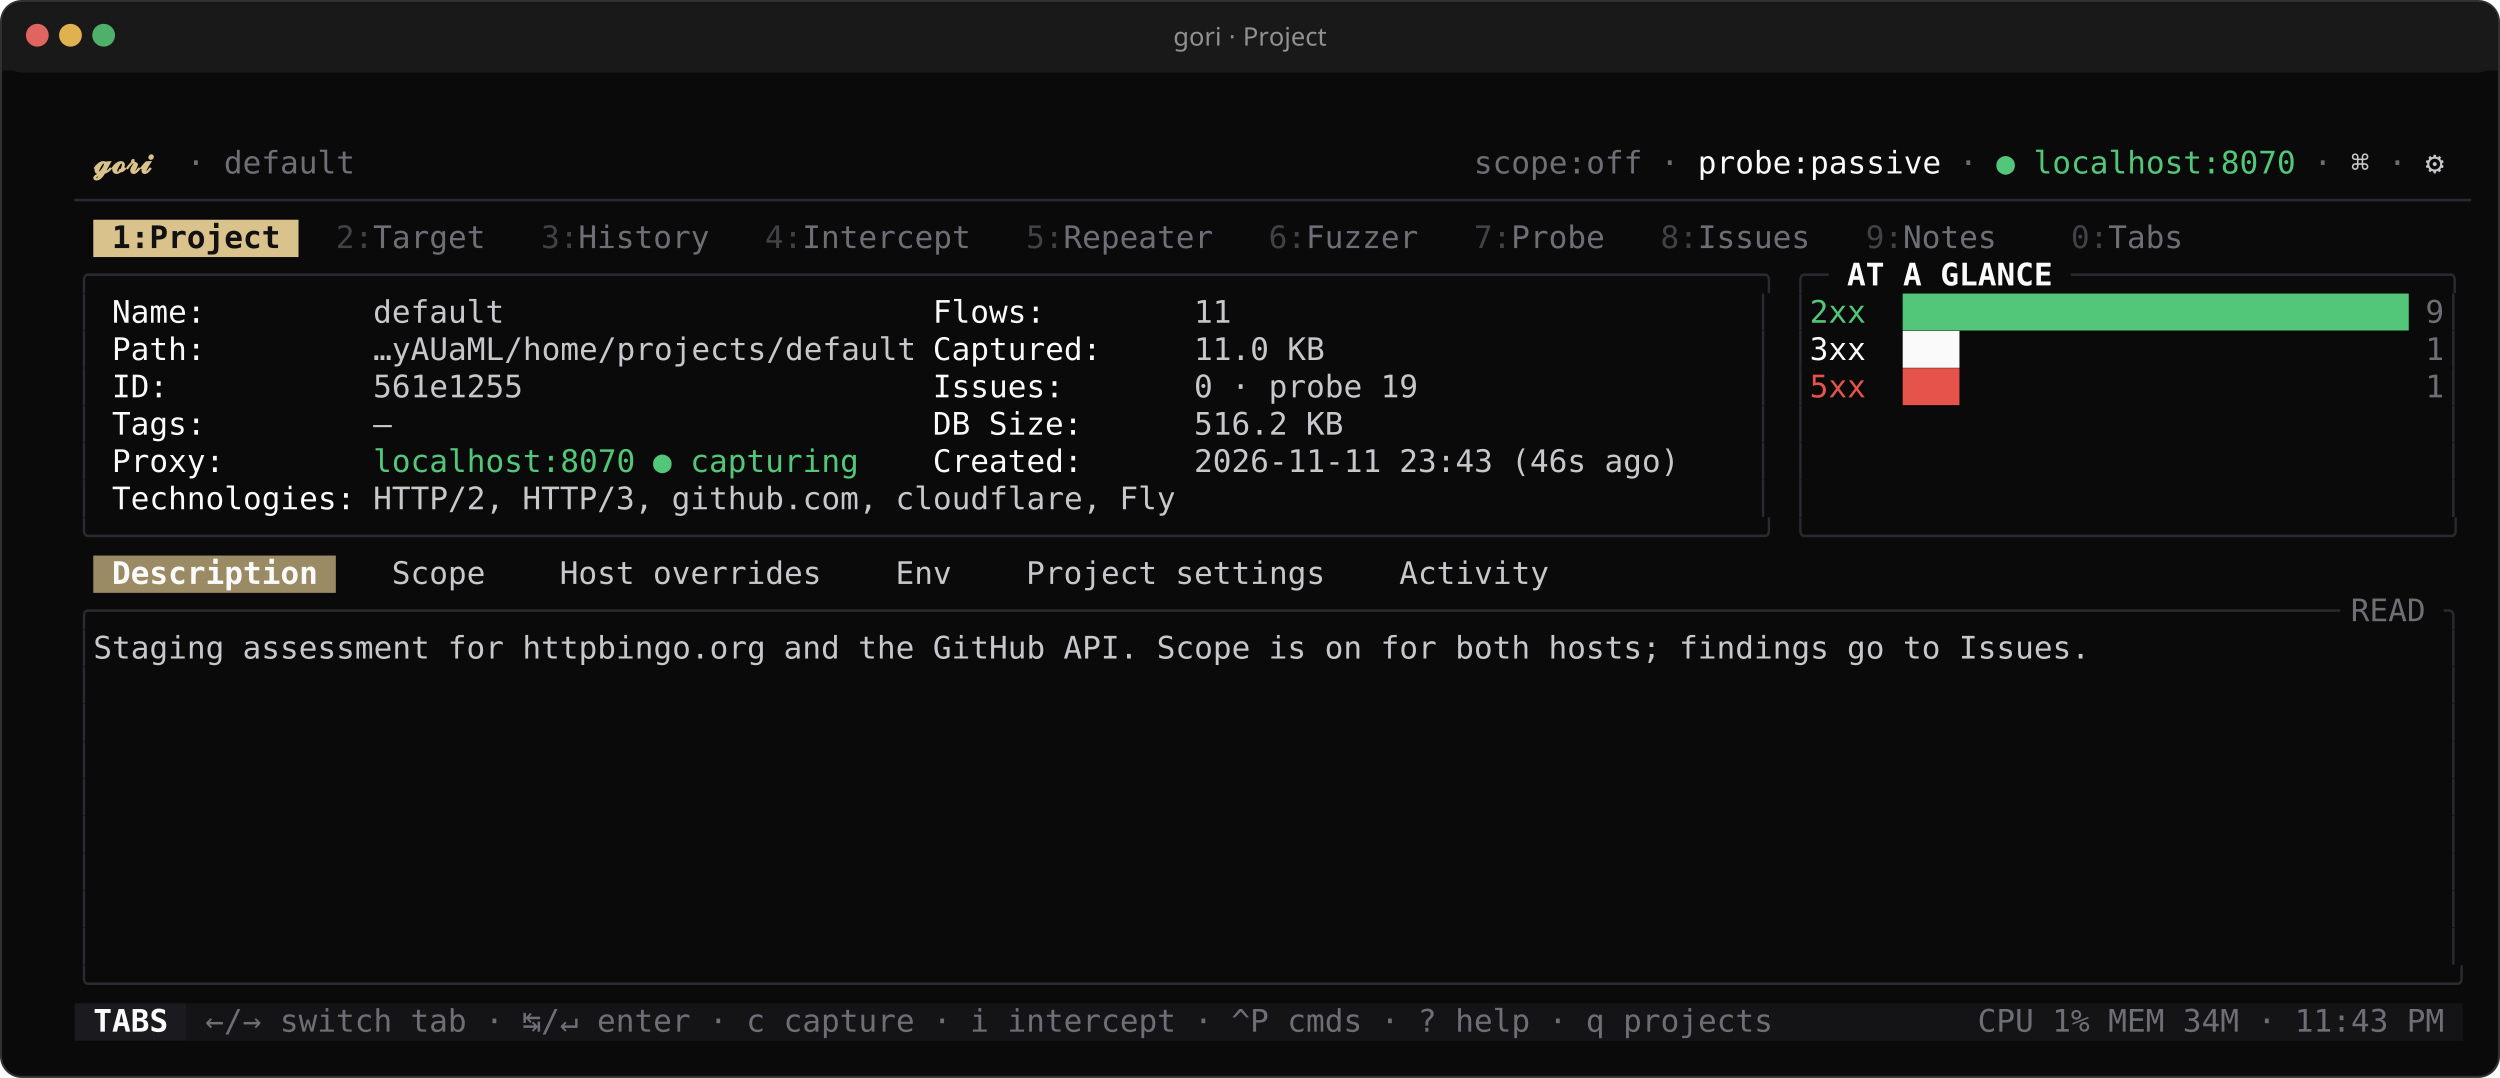
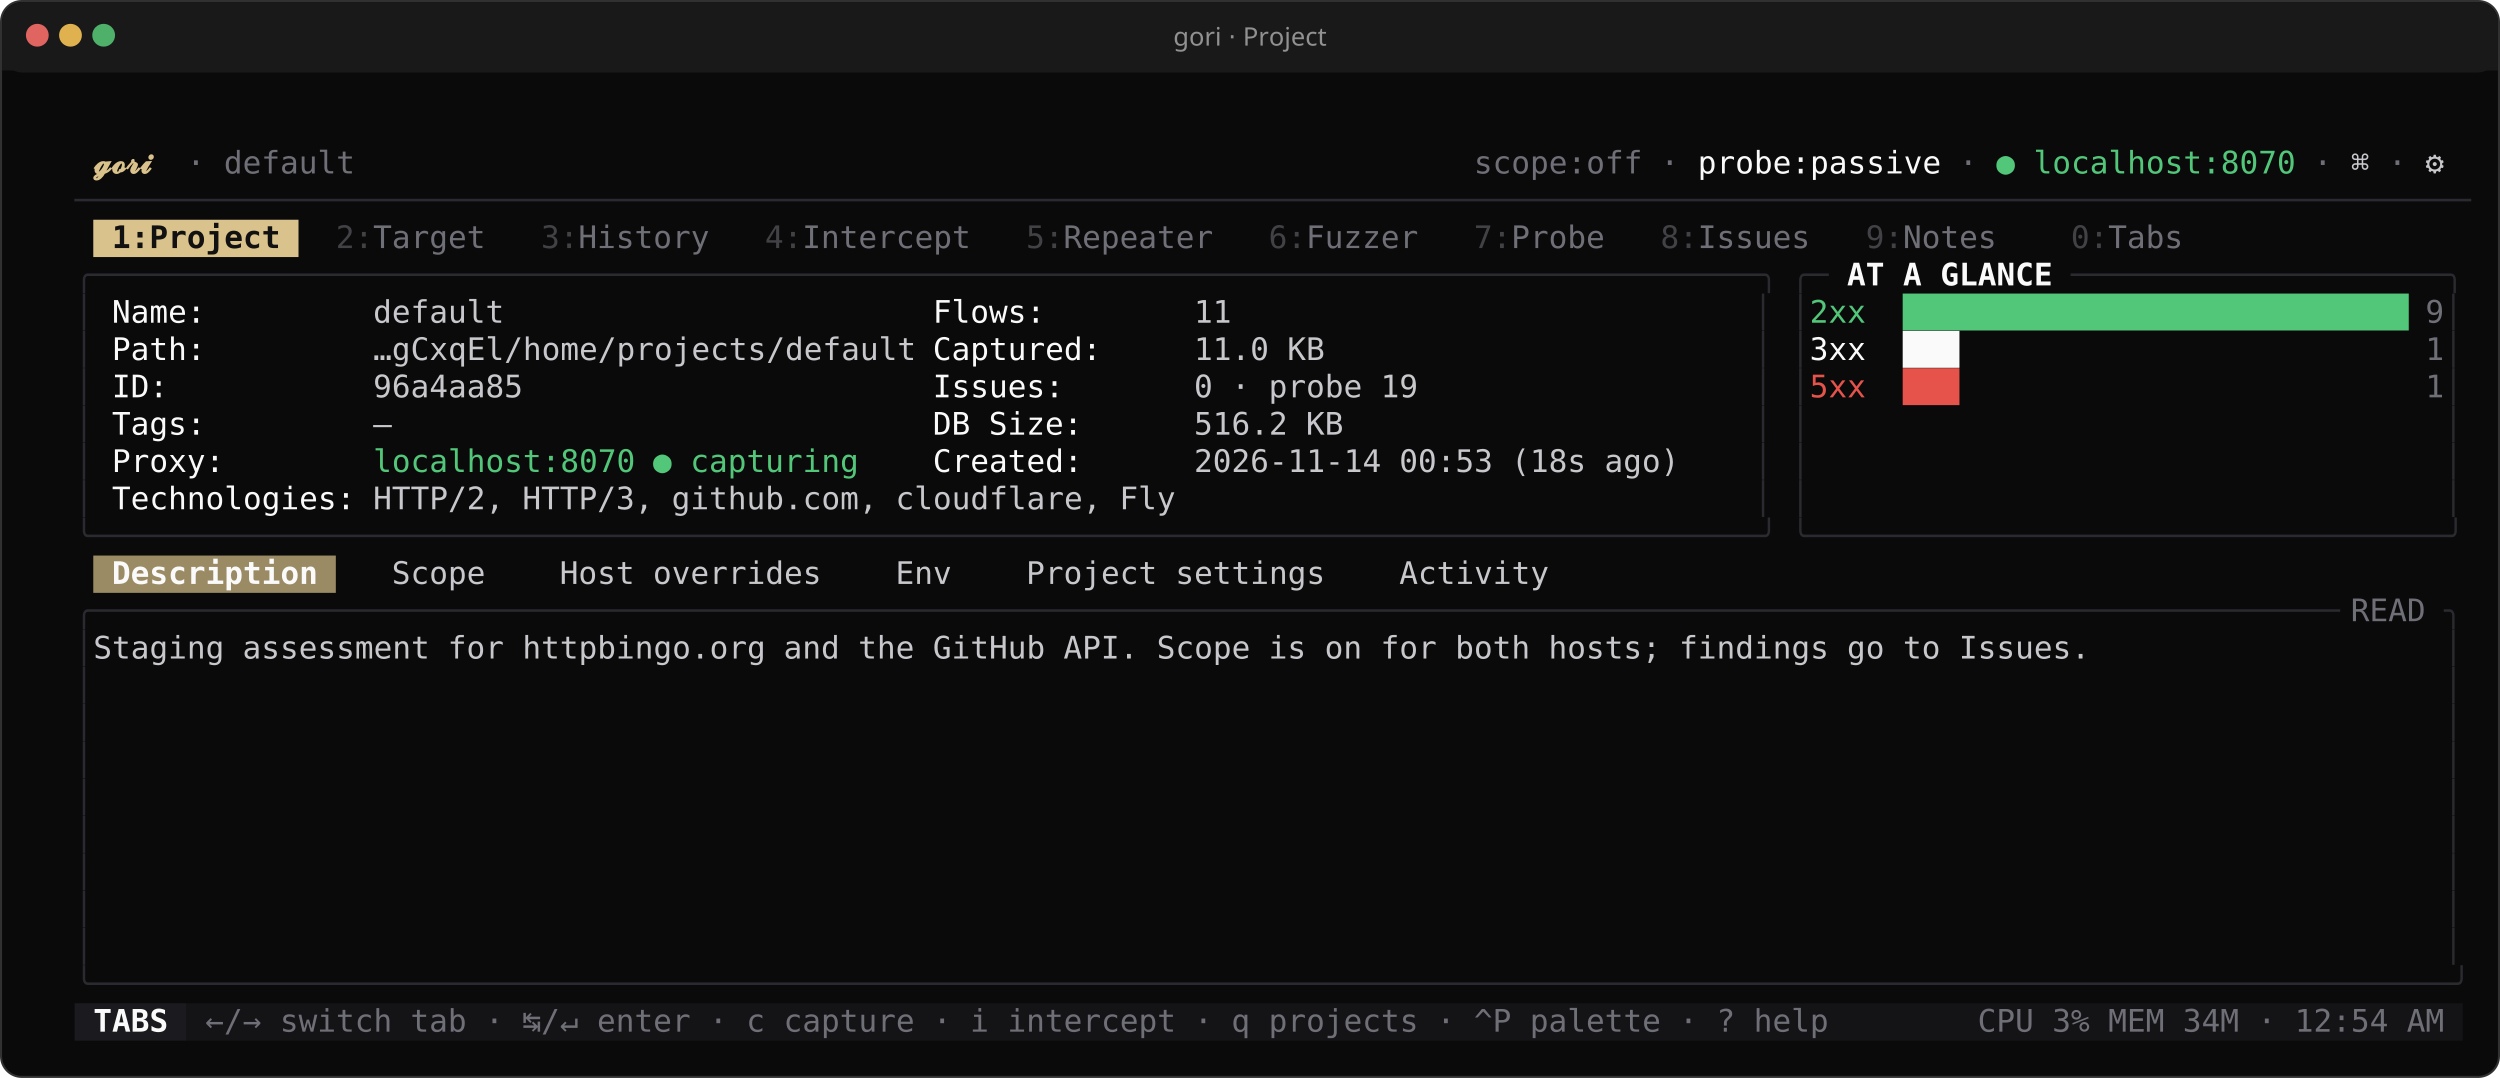
<svg xmlns="http://www.w3.org/2000/svg" width="1206" height="520" viewBox="0 0 1206.0 520.0" font-family="ui-monospace,'SF Mono','JetBrains Mono',Menlo,Consolas,monospace" font-size="15.0px" role="img" aria-label="gori · Project">
  <rect x="0.5" y="0.5" width="1205.0" height="519.0" rx="10" ry="10" fill="#0a0a0b" stroke="#313132" stroke-width="1" />
  <rect x="1" y="1" width="1204.0" height="34.0" rx="10" ry="10" fill="#19191a" />
  <rect x="1" y="24.0" width="1204.0" height="10" fill="#19191a" />
  <circle cx="18.0" cy="17.0" r="5.5" fill="#e0645f" />
  <circle cx="34.0" cy="17.0" r="5.5" fill="#e0b24f" />
  <circle cx="50.0" cy="17.0" r="5.5" fill="#4fb06a" />
  <text x="603.0" y="22.0" text-anchor="middle" fill="#919191" font-family="'Apple Symbols','Segoe UI Symbol','Cambria Math','STIX Two Math','Noto Sans Math','DejaVu Sans',ui-monospace,'SF Mono','JetBrains Mono',Menlo,Consolas,monospace" font-size="12.3px">gori · Project</text>
  <rect x="45.00" y="106.00" width="99.00" height="18.00" fill="#d9c28b" />
  <rect x="45.00" y="268.00" width="117.00" height="18.00" fill="#9b8b65" />
  <rect x="36.00" y="484.00" width="54.00" height="18.00" fill="#1b1b1f" />
  <rect x="90.00" y="484.00" width="1098.00" height="18.00" fill="#141417" />
  <text x="45.00" y="83.68" textLength="36.00" lengthAdjust="spacingAndGlyphs" fill="#d9c28b" font-weight="700" xml:space="preserve">𝓰𝓸𝓻𝓲</text>
-   <text x="90.00" y="83.68" textLength="9.00" lengthAdjust="spacingAndGlyphs" fill="#6e6e76" xml:space="preserve">·</text>
-   <text x="108.00" y="83.68" textLength="63.00" lengthAdjust="spacingAndGlyphs" fill="#6e6e76" xml:space="preserve">default</text>
-   <text x="711.00" y="83.68" textLength="81.00" lengthAdjust="spacingAndGlyphs" fill="#6e6e76" xml:space="preserve">scope:off</text>
-   <text x="801.00" y="83.68" textLength="9.00" lengthAdjust="spacingAndGlyphs" fill="#6e6e76" xml:space="preserve">·</text>
+   <text x="90.00" y="83.68" textLength="9.00" lengthAdjust="spacingAndGlyphs" fill="#6f6f77" xml:space="preserve">·</text>
+   <text x="108.00" y="83.68" textLength="63.00" lengthAdjust="spacingAndGlyphs" fill="#6f6f77" xml:space="preserve">default</text>
+   <text x="711.00" y="83.68" textLength="81.00" lengthAdjust="spacingAndGlyphs" fill="#6f6f77" xml:space="preserve">scope:off</text>
+   <text x="801.00" y="83.68" textLength="9.00" lengthAdjust="spacingAndGlyphs" fill="#6f6f77" xml:space="preserve">·</text>
  <text x="819.00" y="83.68" textLength="117.00" lengthAdjust="spacingAndGlyphs" fill="#fafafa" xml:space="preserve">probe:passive</text>
-   <text x="945.00" y="83.68" textLength="9.00" lengthAdjust="spacingAndGlyphs" fill="#6e6e76" xml:space="preserve">·</text>
+   <text x="945.00" y="83.68" textLength="9.00" lengthAdjust="spacingAndGlyphs" fill="#6f6f77" xml:space="preserve">·</text>
  <text x="963.00" y="83.68" textLength="9.00" lengthAdjust="spacingAndGlyphs" fill="#52c77a" xml:space="preserve">●</text>
  <text x="981.00" y="83.68" textLength="126.00" lengthAdjust="spacingAndGlyphs" fill="#52c77a" xml:space="preserve">localhost:8070</text>
-   <text x="1116.00" y="83.68" textLength="9.00" lengthAdjust="spacingAndGlyphs" fill="#6e6e76" xml:space="preserve">·</text>
+   <text x="1116.00" y="83.68" textLength="9.00" lengthAdjust="spacingAndGlyphs" fill="#6f6f77" xml:space="preserve">·</text>
  <text x="1134.00" y="83.68" textLength="9.00" lengthAdjust="spacingAndGlyphs" fill="#c8c8cc" xml:space="preserve">⌘</text>
-   <text x="1152.00" y="83.68" textLength="9.00" lengthAdjust="spacingAndGlyphs" fill="#6e6e76" xml:space="preserve">·</text>
+   <text x="1152.00" y="83.68" textLength="9.00" lengthAdjust="spacingAndGlyphs" fill="#6f6f77" xml:space="preserve">·</text>
  <text x="1170.00" y="83.68" textLength="9.00" lengthAdjust="spacingAndGlyphs" fill="#c8c8cc" xml:space="preserve">⚙</text>
  <text x="36.00" y="101.68" textLength="1152.00" lengthAdjust="spacingAndGlyphs" fill="#2a2a30" xml:space="preserve">────────────────────────────────────────────────────────────────────────────────────────────────────────────────────────────────</text>
  <text x="54.00" y="119.68" textLength="81.00" lengthAdjust="spacingAndGlyphs" fill="#111111" font-weight="700" xml:space="preserve">1:Project</text>
-   <text x="162.00" y="119.68" textLength="18.00" lengthAdjust="spacingAndGlyphs" fill="#414146" xml:space="preserve">2:</text>
-   <text x="180.00" y="119.68" textLength="54.00" lengthAdjust="spacingAndGlyphs" fill="#6e6e76" xml:space="preserve">Target</text>
-   <text x="261.00" y="119.68" textLength="18.00" lengthAdjust="spacingAndGlyphs" fill="#414146" xml:space="preserve">3:</text>
-   <text x="279.00" y="119.68" textLength="63.00" lengthAdjust="spacingAndGlyphs" fill="#6e6e76" xml:space="preserve">History</text>
-   <text x="369.00" y="119.68" textLength="18.00" lengthAdjust="spacingAndGlyphs" fill="#414146" xml:space="preserve">4:</text>
-   <text x="387.00" y="119.68" textLength="81.00" lengthAdjust="spacingAndGlyphs" fill="#6e6e76" xml:space="preserve">Intercept</text>
-   <text x="495.00" y="119.68" textLength="18.00" lengthAdjust="spacingAndGlyphs" fill="#414146" xml:space="preserve">5:</text>
-   <text x="513.00" y="119.68" textLength="72.00" lengthAdjust="spacingAndGlyphs" fill="#6e6e76" xml:space="preserve">Repeater</text>
-   <text x="612.00" y="119.68" textLength="18.00" lengthAdjust="spacingAndGlyphs" fill="#414146" xml:space="preserve">6:</text>
-   <text x="630.00" y="119.68" textLength="54.00" lengthAdjust="spacingAndGlyphs" fill="#6e6e76" xml:space="preserve">Fuzzer</text>
-   <text x="711.00" y="119.68" textLength="18.00" lengthAdjust="spacingAndGlyphs" fill="#414146" xml:space="preserve">7:</text>
-   <text x="729.00" y="119.68" textLength="45.00" lengthAdjust="spacingAndGlyphs" fill="#6e6e76" xml:space="preserve">Probe</text>
-   <text x="801.00" y="119.68" textLength="18.00" lengthAdjust="spacingAndGlyphs" fill="#414146" xml:space="preserve">8:</text>
-   <text x="819.00" y="119.68" textLength="54.00" lengthAdjust="spacingAndGlyphs" fill="#6e6e76" xml:space="preserve">Issues</text>
-   <text x="900.00" y="119.68" textLength="18.00" lengthAdjust="spacingAndGlyphs" fill="#414146" xml:space="preserve">9:</text>
-   <text x="918.00" y="119.68" textLength="45.00" lengthAdjust="spacingAndGlyphs" fill="#6e6e76" xml:space="preserve">Notes</text>
-   <text x="999.00" y="119.68" textLength="18.00" lengthAdjust="spacingAndGlyphs" fill="#414146" xml:space="preserve">0:</text>
-   <text x="1017.00" y="119.68" textLength="36.00" lengthAdjust="spacingAndGlyphs" fill="#6e6e76" xml:space="preserve">Tabs</text>
+   <text x="162.00" y="119.68" textLength="18.00" lengthAdjust="spacingAndGlyphs" fill="#424246" xml:space="preserve">2:</text>
+   <text x="180.00" y="119.68" textLength="54.00" lengthAdjust="spacingAndGlyphs" fill="#6f6f77" xml:space="preserve">Target</text>
+   <text x="261.00" y="119.68" textLength="18.00" lengthAdjust="spacingAndGlyphs" fill="#424246" xml:space="preserve">3:</text>
+   <text x="279.00" y="119.68" textLength="63.00" lengthAdjust="spacingAndGlyphs" fill="#6f6f77" xml:space="preserve">History</text>
+   <text x="369.00" y="119.68" textLength="18.00" lengthAdjust="spacingAndGlyphs" fill="#424246" xml:space="preserve">4:</text>
+   <text x="387.00" y="119.68" textLength="81.00" lengthAdjust="spacingAndGlyphs" fill="#6f6f77" xml:space="preserve">Intercept</text>
+   <text x="495.00" y="119.68" textLength="18.00" lengthAdjust="spacingAndGlyphs" fill="#424246" xml:space="preserve">5:</text>
+   <text x="513.00" y="119.68" textLength="72.00" lengthAdjust="spacingAndGlyphs" fill="#6f6f77" xml:space="preserve">Repeater</text>
+   <text x="612.00" y="119.68" textLength="18.00" lengthAdjust="spacingAndGlyphs" fill="#424246" xml:space="preserve">6:</text>
+   <text x="630.00" y="119.68" textLength="54.00" lengthAdjust="spacingAndGlyphs" fill="#6f6f77" xml:space="preserve">Fuzzer</text>
+   <text x="711.00" y="119.68" textLength="18.00" lengthAdjust="spacingAndGlyphs" fill="#424246" xml:space="preserve">7:</text>
+   <text x="729.00" y="119.68" textLength="45.00" lengthAdjust="spacingAndGlyphs" fill="#6f6f77" xml:space="preserve">Probe</text>
+   <text x="801.00" y="119.68" textLength="18.00" lengthAdjust="spacingAndGlyphs" fill="#424246" xml:space="preserve">8:</text>
+   <text x="819.00" y="119.68" textLength="54.00" lengthAdjust="spacingAndGlyphs" fill="#6f6f77" xml:space="preserve">Issues</text>
+   <text x="900.00" y="119.68" textLength="18.00" lengthAdjust="spacingAndGlyphs" fill="#424246" xml:space="preserve">9:</text>
+   <text x="918.00" y="119.68" textLength="45.00" lengthAdjust="spacingAndGlyphs" fill="#6f6f77" xml:space="preserve">Notes</text>
+   <text x="999.00" y="119.68" textLength="18.00" lengthAdjust="spacingAndGlyphs" fill="#424246" xml:space="preserve">0:</text>
+   <text x="1017.00" y="119.68" textLength="36.00" lengthAdjust="spacingAndGlyphs" fill="#6f6f77" xml:space="preserve">Tabs</text>
  <text x="36.00" y="137.68" textLength="819.00" lengthAdjust="spacingAndGlyphs" fill="#2a2a30" xml:space="preserve">╭─────────────────────────────────────────────────────────────────────────────────────────╮</text>
  <text x="864.00" y="137.68" textLength="18.00" lengthAdjust="spacingAndGlyphs" fill="#2a2a30" xml:space="preserve">╭─</text>
  <text x="891.00" y="137.68" textLength="18.00" lengthAdjust="spacingAndGlyphs" fill="#fafafa" font-weight="700" xml:space="preserve">AT</text>
  <text x="918.00" y="137.68" textLength="9.00" lengthAdjust="spacingAndGlyphs" fill="#fafafa" font-weight="700" xml:space="preserve">A</text>
  <text x="936.00" y="137.68" textLength="54.00" lengthAdjust="spacingAndGlyphs" fill="#fafafa" font-weight="700" xml:space="preserve">GLANCE</text>
  <text x="999.00" y="137.68" textLength="189.00" lengthAdjust="spacingAndGlyphs" fill="#2a2a30" xml:space="preserve">────────────────────╮</text>
  <text x="36.00" y="155.68" textLength="9.00" lengthAdjust="spacingAndGlyphs" fill="#2a2a30" xml:space="preserve">│</text>
  <text x="54.00" y="155.68" textLength="45.00" lengthAdjust="spacingAndGlyphs" fill="#fafafa" xml:space="preserve">Name:</text>
  <text x="180.00" y="155.68" textLength="63.00" lengthAdjust="spacingAndGlyphs" fill="#c8c8cc" xml:space="preserve">default</text>
  <text x="450.00" y="155.68" textLength="54.00" lengthAdjust="spacingAndGlyphs" fill="#fafafa" xml:space="preserve">Flows:</text>
  <text x="576.00" y="155.68" textLength="18.00" lengthAdjust="spacingAndGlyphs" fill="#c8c8cc" xml:space="preserve">11</text>
  <text x="846.00" y="155.68" textLength="9.00" lengthAdjust="spacingAndGlyphs" fill="#2a2a30" xml:space="preserve">│</text>
  <text x="864.00" y="155.68" textLength="9.00" lengthAdjust="spacingAndGlyphs" fill="#2a2a30" xml:space="preserve">│</text>
  <text x="873.00" y="155.68" textLength="27.00" lengthAdjust="spacingAndGlyphs" fill="#52c77a" xml:space="preserve">2xx</text>
  <text x="918.00" y="155.68" textLength="243.00" lengthAdjust="spacingAndGlyphs" fill="#52c77a" xml:space="preserve">███████████████████████████</text>
-   <text x="1170.00" y="155.68" textLength="9.00" lengthAdjust="spacingAndGlyphs" fill="#6e6e76" xml:space="preserve">9</text>
+   <text x="1170.00" y="155.68" textLength="9.00" lengthAdjust="spacingAndGlyphs" fill="#6f6f77" xml:space="preserve">9</text>
  <text x="1179.00" y="155.68" textLength="9.00" lengthAdjust="spacingAndGlyphs" fill="#2a2a30" xml:space="preserve">│</text>
  <text x="36.00" y="173.68" textLength="9.00" lengthAdjust="spacingAndGlyphs" fill="#2a2a30" xml:space="preserve">│</text>
  <text x="54.00" y="173.68" textLength="45.00" lengthAdjust="spacingAndGlyphs" fill="#fafafa" xml:space="preserve">Path:</text>
-   <text x="180.00" y="173.68" textLength="261.00" lengthAdjust="spacingAndGlyphs" fill="#c8c8cc" xml:space="preserve">…yAUaML/home/projects/default</text>
+   <text x="180.00" y="173.68" textLength="261.00" lengthAdjust="spacingAndGlyphs" fill="#c8c8cc" xml:space="preserve">…gCxqEl/home/projects/default</text>
  <text x="450.00" y="173.68" textLength="81.00" lengthAdjust="spacingAndGlyphs" fill="#fafafa" xml:space="preserve">Captured:</text>
  <text x="576.00" y="173.68" textLength="36.00" lengthAdjust="spacingAndGlyphs" fill="#c8c8cc" xml:space="preserve">11.0</text>
  <text x="621.00" y="173.68" textLength="18.00" lengthAdjust="spacingAndGlyphs" fill="#c8c8cc" xml:space="preserve">KB</text>
  <text x="846.00" y="173.68" textLength="9.00" lengthAdjust="spacingAndGlyphs" fill="#2a2a30" xml:space="preserve">│</text>
  <text x="864.00" y="173.68" textLength="9.00" lengthAdjust="spacingAndGlyphs" fill="#2a2a30" xml:space="preserve">│</text>
  <text x="873.00" y="173.68" textLength="27.00" lengthAdjust="spacingAndGlyphs" fill="#fafafa" xml:space="preserve">3xx</text>
  <text x="918.00" y="173.68" textLength="27.00" lengthAdjust="spacingAndGlyphs" fill="#fafafa" xml:space="preserve">███</text>
-   <text x="1170.00" y="173.68" textLength="9.00" lengthAdjust="spacingAndGlyphs" fill="#6e6e76" xml:space="preserve">1</text>
+   <text x="1170.00" y="173.68" textLength="9.00" lengthAdjust="spacingAndGlyphs" fill="#6f6f77" xml:space="preserve">1</text>
  <text x="1179.00" y="173.68" textLength="9.00" lengthAdjust="spacingAndGlyphs" fill="#2a2a30" xml:space="preserve">│</text>
  <text x="36.00" y="191.68" textLength="9.00" lengthAdjust="spacingAndGlyphs" fill="#2a2a30" xml:space="preserve">│</text>
  <text x="54.00" y="191.68" textLength="27.00" lengthAdjust="spacingAndGlyphs" fill="#fafafa" xml:space="preserve">ID:</text>
-   <text x="180.00" y="191.68" textLength="72.00" lengthAdjust="spacingAndGlyphs" fill="#c8c8cc" xml:space="preserve">561e1255</text>
+   <text x="180.00" y="191.68" textLength="72.00" lengthAdjust="spacingAndGlyphs" fill="#c8c8cc" xml:space="preserve">96a4aa85</text>
  <text x="450.00" y="191.68" textLength="63.00" lengthAdjust="spacingAndGlyphs" fill="#fafafa" xml:space="preserve">Issues:</text>
  <text x="576.00" y="191.68" textLength="9.00" lengthAdjust="spacingAndGlyphs" fill="#c8c8cc" xml:space="preserve">0</text>
  <text x="594.00" y="191.68" textLength="9.00" lengthAdjust="spacingAndGlyphs" fill="#c8c8cc" xml:space="preserve">·</text>
  <text x="612.00" y="191.68" textLength="45.00" lengthAdjust="spacingAndGlyphs" fill="#c8c8cc" xml:space="preserve">probe</text>
  <text x="666.00" y="191.68" textLength="18.00" lengthAdjust="spacingAndGlyphs" fill="#c8c8cc" xml:space="preserve">19</text>
  <text x="846.00" y="191.68" textLength="9.00" lengthAdjust="spacingAndGlyphs" fill="#2a2a30" xml:space="preserve">│</text>
  <text x="864.00" y="191.68" textLength="9.00" lengthAdjust="spacingAndGlyphs" fill="#2a2a30" xml:space="preserve">│</text>
  <text x="873.00" y="191.68" textLength="27.00" lengthAdjust="spacingAndGlyphs" fill="#e5534b" xml:space="preserve">5xx</text>
  <text x="918.00" y="191.68" textLength="27.00" lengthAdjust="spacingAndGlyphs" fill="#e5534b" xml:space="preserve">███</text>
-   <text x="1170.00" y="191.68" textLength="9.00" lengthAdjust="spacingAndGlyphs" fill="#6e6e76" xml:space="preserve">1</text>
+   <text x="1170.00" y="191.68" textLength="9.00" lengthAdjust="spacingAndGlyphs" fill="#6f6f77" xml:space="preserve">1</text>
  <text x="1179.00" y="191.68" textLength="9.00" lengthAdjust="spacingAndGlyphs" fill="#2a2a30" xml:space="preserve">│</text>
  <text x="36.00" y="209.68" textLength="9.00" lengthAdjust="spacingAndGlyphs" fill="#2a2a30" xml:space="preserve">│</text>
  <text x="54.00" y="209.68" textLength="45.00" lengthAdjust="spacingAndGlyphs" fill="#fafafa" xml:space="preserve">Tags:</text>
  <text x="180.00" y="209.68" textLength="9.00" lengthAdjust="spacingAndGlyphs" fill="#c8c8cc" xml:space="preserve">—</text>
  <text x="450.00" y="209.68" textLength="18.00" lengthAdjust="spacingAndGlyphs" fill="#fafafa" xml:space="preserve">DB</text>
  <text x="477.00" y="209.68" textLength="45.00" lengthAdjust="spacingAndGlyphs" fill="#fafafa" xml:space="preserve">Size:</text>
  <text x="576.00" y="209.68" textLength="45.00" lengthAdjust="spacingAndGlyphs" fill="#c8c8cc" xml:space="preserve">516.2</text>
  <text x="630.00" y="209.68" textLength="18.00" lengthAdjust="spacingAndGlyphs" fill="#c8c8cc" xml:space="preserve">KB</text>
  <text x="846.00" y="209.68" textLength="9.00" lengthAdjust="spacingAndGlyphs" fill="#2a2a30" xml:space="preserve">│</text>
  <text x="864.00" y="209.68" textLength="9.00" lengthAdjust="spacingAndGlyphs" fill="#2a2a30" xml:space="preserve">│</text>
  <text x="1179.00" y="209.68" textLength="9.00" lengthAdjust="spacingAndGlyphs" fill="#2a2a30" xml:space="preserve">│</text>
  <text x="36.00" y="227.68" textLength="9.00" lengthAdjust="spacingAndGlyphs" fill="#2a2a30" xml:space="preserve">│</text>
  <text x="54.00" y="227.68" textLength="54.00" lengthAdjust="spacingAndGlyphs" fill="#fafafa" xml:space="preserve">Proxy:</text>
  <text x="180.00" y="227.68" textLength="126.00" lengthAdjust="spacingAndGlyphs" fill="#52c77a" xml:space="preserve">localhost:8070</text>
  <text x="315.00" y="227.68" textLength="9.00" lengthAdjust="spacingAndGlyphs" fill="#52c77a" xml:space="preserve">●</text>
  <text x="333.00" y="227.68" textLength="81.00" lengthAdjust="spacingAndGlyphs" fill="#52c77a" xml:space="preserve">capturing</text>
  <text x="450.00" y="227.68" textLength="72.00" lengthAdjust="spacingAndGlyphs" fill="#fafafa" xml:space="preserve">Created:</text>
-   <text x="576.00" y="227.68" textLength="90.00" lengthAdjust="spacingAndGlyphs" fill="#c8c8cc" xml:space="preserve">2026-11-11</text>
-   <text x="675.00" y="227.68" textLength="45.00" lengthAdjust="spacingAndGlyphs" fill="#c8c8cc" xml:space="preserve">23:43</text>
-   <text x="729.00" y="227.68" textLength="36.00" lengthAdjust="spacingAndGlyphs" fill="#c8c8cc" xml:space="preserve">(46s</text>
+   <text x="576.00" y="227.68" textLength="90.00" lengthAdjust="spacingAndGlyphs" fill="#c8c8cc" xml:space="preserve">2026-11-14</text>
+   <text x="675.00" y="227.68" textLength="45.00" lengthAdjust="spacingAndGlyphs" fill="#c8c8cc" xml:space="preserve">00:53</text>
+   <text x="729.00" y="227.68" textLength="36.00" lengthAdjust="spacingAndGlyphs" fill="#c8c8cc" xml:space="preserve">(18s</text>
  <text x="774.00" y="227.68" textLength="36.00" lengthAdjust="spacingAndGlyphs" fill="#c8c8cc" xml:space="preserve">ago)</text>
  <text x="846.00" y="227.68" textLength="9.00" lengthAdjust="spacingAndGlyphs" fill="#2a2a30" xml:space="preserve">│</text>
  <text x="864.00" y="227.68" textLength="9.00" lengthAdjust="spacingAndGlyphs" fill="#2a2a30" xml:space="preserve">│</text>
  <text x="1179.00" y="227.68" textLength="9.00" lengthAdjust="spacingAndGlyphs" fill="#2a2a30" xml:space="preserve">│</text>
  <text x="36.00" y="245.68" textLength="9.00" lengthAdjust="spacingAndGlyphs" fill="#2a2a30" xml:space="preserve">│</text>
  <text x="54.00" y="245.68" textLength="117.00" lengthAdjust="spacingAndGlyphs" fill="#fafafa" xml:space="preserve">Technologies:</text>
  <text x="180.00" y="245.68" textLength="63.00" lengthAdjust="spacingAndGlyphs" fill="#c8c8cc" xml:space="preserve">HTTP/2,</text>
  <text x="252.00" y="245.68" textLength="63.00" lengthAdjust="spacingAndGlyphs" fill="#c8c8cc" xml:space="preserve">HTTP/3,</text>
  <text x="324.00" y="245.68" textLength="99.00" lengthAdjust="spacingAndGlyphs" fill="#c8c8cc" xml:space="preserve">github.com,</text>
  <text x="432.00" y="245.68" textLength="99.00" lengthAdjust="spacingAndGlyphs" fill="#c8c8cc" xml:space="preserve">cloudflare,</text>
  <text x="540.00" y="245.68" textLength="27.00" lengthAdjust="spacingAndGlyphs" fill="#c8c8cc" xml:space="preserve">Fly</text>
  <text x="846.00" y="245.68" textLength="9.00" lengthAdjust="spacingAndGlyphs" fill="#2a2a30" xml:space="preserve">│</text>
  <text x="864.00" y="245.68" textLength="9.00" lengthAdjust="spacingAndGlyphs" fill="#2a2a30" xml:space="preserve">│</text>
  <text x="1179.00" y="245.68" textLength="9.00" lengthAdjust="spacingAndGlyphs" fill="#2a2a30" xml:space="preserve">│</text>
  <text x="36.00" y="263.68" textLength="819.00" lengthAdjust="spacingAndGlyphs" fill="#2a2a30" xml:space="preserve">╰─────────────────────────────────────────────────────────────────────────────────────────╯</text>
  <text x="864.00" y="263.68" textLength="324.00" lengthAdjust="spacingAndGlyphs" fill="#2a2a30" xml:space="preserve">╰──────────────────────────────────╯</text>
  <text x="54.00" y="281.68" textLength="99.00" lengthAdjust="spacingAndGlyphs" fill="#fafafa" font-weight="700" xml:space="preserve">Description</text>
  <text x="189.00" y="281.68" textLength="45.00" lengthAdjust="spacingAndGlyphs" fill="#c8c8cc" xml:space="preserve">Scope</text>
  <text x="270.00" y="281.68" textLength="36.00" lengthAdjust="spacingAndGlyphs" fill="#c8c8cc" xml:space="preserve">Host</text>
  <text x="315.00" y="281.68" textLength="81.00" lengthAdjust="spacingAndGlyphs" fill="#c8c8cc" xml:space="preserve">overrides</text>
  <text x="432.00" y="281.68" textLength="27.00" lengthAdjust="spacingAndGlyphs" fill="#c8c8cc" xml:space="preserve">Env</text>
  <text x="495.00" y="281.68" textLength="63.00" lengthAdjust="spacingAndGlyphs" fill="#c8c8cc" xml:space="preserve">Project</text>
  <text x="567.00" y="281.68" textLength="72.00" lengthAdjust="spacingAndGlyphs" fill="#c8c8cc" xml:space="preserve">settings</text>
  <text x="675.00" y="281.68" textLength="72.00" lengthAdjust="spacingAndGlyphs" fill="#c8c8cc" xml:space="preserve">Activity</text>
  <text x="36.00" y="299.68" textLength="1089.00" lengthAdjust="spacingAndGlyphs" fill="#2a2a30" xml:space="preserve">╭────────────────────────────────────────────────────────────────────────────────────────────────────────────────────────</text>
-   <text x="1134.00" y="299.68" textLength="36.00" lengthAdjust="spacingAndGlyphs" fill="#6e6e76" xml:space="preserve">READ</text>
+   <text x="1134.00" y="299.68" textLength="36.00" lengthAdjust="spacingAndGlyphs" fill="#6f6f77" xml:space="preserve">READ</text>
  <text x="1179.00" y="299.68" textLength="9.00" lengthAdjust="spacingAndGlyphs" fill="#2a2a30" xml:space="preserve">╮</text>
  <text x="36.00" y="317.68" textLength="9.00" lengthAdjust="spacingAndGlyphs" fill="#2a2a30" xml:space="preserve">│</text>
  <text x="45.00" y="317.68" textLength="63.00" lengthAdjust="spacingAndGlyphs" fill="#c8c8cc" xml:space="preserve">Staging</text>
  <text x="117.00" y="317.68" textLength="90.00" lengthAdjust="spacingAndGlyphs" fill="#c8c8cc" xml:space="preserve">assessment</text>
  <text x="216.00" y="317.68" textLength="27.00" lengthAdjust="spacingAndGlyphs" fill="#c8c8cc" xml:space="preserve">for</text>
  <text x="252.00" y="317.68" textLength="117.00" lengthAdjust="spacingAndGlyphs" fill="#c8c8cc" xml:space="preserve">httpbingo.org</text>
  <text x="378.00" y="317.68" textLength="27.00" lengthAdjust="spacingAndGlyphs" fill="#c8c8cc" xml:space="preserve">and</text>
  <text x="414.00" y="317.68" textLength="27.00" lengthAdjust="spacingAndGlyphs" fill="#c8c8cc" xml:space="preserve">the</text>
  <text x="450.00" y="317.68" textLength="54.00" lengthAdjust="spacingAndGlyphs" fill="#c8c8cc" xml:space="preserve">GitHub</text>
  <text x="513.00" y="317.68" textLength="36.00" lengthAdjust="spacingAndGlyphs" fill="#c8c8cc" xml:space="preserve">API.</text>
  <text x="558.00" y="317.68" textLength="45.00" lengthAdjust="spacingAndGlyphs" fill="#c8c8cc" xml:space="preserve">Scope</text>
  <text x="612.00" y="317.68" textLength="18.00" lengthAdjust="spacingAndGlyphs" fill="#c8c8cc" xml:space="preserve">is</text>
  <text x="639.00" y="317.68" textLength="18.00" lengthAdjust="spacingAndGlyphs" fill="#c8c8cc" xml:space="preserve">on</text>
  <text x="666.00" y="317.68" textLength="27.00" lengthAdjust="spacingAndGlyphs" fill="#c8c8cc" xml:space="preserve">for</text>
  <text x="702.00" y="317.68" textLength="36.00" lengthAdjust="spacingAndGlyphs" fill="#c8c8cc" xml:space="preserve">both</text>
  <text x="747.00" y="317.68" textLength="54.00" lengthAdjust="spacingAndGlyphs" fill="#c8c8cc" xml:space="preserve">hosts;</text>
  <text x="810.00" y="317.68" textLength="72.00" lengthAdjust="spacingAndGlyphs" fill="#c8c8cc" xml:space="preserve">findings</text>
  <text x="891.00" y="317.68" textLength="18.00" lengthAdjust="spacingAndGlyphs" fill="#c8c8cc" xml:space="preserve">go</text>
  <text x="918.00" y="317.68" textLength="18.00" lengthAdjust="spacingAndGlyphs" fill="#c8c8cc" xml:space="preserve">to</text>
  <text x="945.00" y="317.68" textLength="63.00" lengthAdjust="spacingAndGlyphs" fill="#c8c8cc" xml:space="preserve">Issues.</text>
  <text x="1179.00" y="317.68" textLength="9.00" lengthAdjust="spacingAndGlyphs" fill="#2a2a30" xml:space="preserve">│</text>
  <text x="36.00" y="335.68" textLength="9.00" lengthAdjust="spacingAndGlyphs" fill="#2a2a30" xml:space="preserve">│</text>
  <text x="1179.00" y="335.68" textLength="9.00" lengthAdjust="spacingAndGlyphs" fill="#2a2a30" xml:space="preserve">│</text>
  <text x="36.00" y="353.68" textLength="9.00" lengthAdjust="spacingAndGlyphs" fill="#2a2a30" xml:space="preserve">│</text>
  <text x="1179.00" y="353.68" textLength="9.00" lengthAdjust="spacingAndGlyphs" fill="#2a2a30" xml:space="preserve">│</text>
  <text x="36.00" y="371.68" textLength="9.00" lengthAdjust="spacingAndGlyphs" fill="#2a2a30" xml:space="preserve">│</text>
  <text x="1179.00" y="371.68" textLength="9.00" lengthAdjust="spacingAndGlyphs" fill="#2a2a30" xml:space="preserve">│</text>
  <text x="36.00" y="389.68" textLength="9.00" lengthAdjust="spacingAndGlyphs" fill="#2a2a30" xml:space="preserve">│</text>
  <text x="1179.00" y="389.68" textLength="9.00" lengthAdjust="spacingAndGlyphs" fill="#2a2a30" xml:space="preserve">│</text>
  <text x="36.00" y="407.68" textLength="9.00" lengthAdjust="spacingAndGlyphs" fill="#2a2a30" xml:space="preserve">│</text>
  <text x="1179.00" y="407.68" textLength="9.00" lengthAdjust="spacingAndGlyphs" fill="#2a2a30" xml:space="preserve">│</text>
  <text x="36.00" y="425.68" textLength="9.00" lengthAdjust="spacingAndGlyphs" fill="#2a2a30" xml:space="preserve">│</text>
  <text x="1179.00" y="425.68" textLength="9.00" lengthAdjust="spacingAndGlyphs" fill="#2a2a30" xml:space="preserve">│</text>
  <text x="36.00" y="443.68" textLength="9.00" lengthAdjust="spacingAndGlyphs" fill="#2a2a30" xml:space="preserve">│</text>
  <text x="1179.00" y="443.68" textLength="9.00" lengthAdjust="spacingAndGlyphs" fill="#2a2a30" xml:space="preserve">│</text>
  <text x="36.00" y="461.68" textLength="9.00" lengthAdjust="spacingAndGlyphs" fill="#2a2a30" xml:space="preserve">│</text>
  <text x="1179.00" y="461.68" textLength="9.00" lengthAdjust="spacingAndGlyphs" fill="#2a2a30" xml:space="preserve">│</text>
  <text x="36.00" y="479.68" textLength="1152.00" lengthAdjust="spacingAndGlyphs" fill="#2a2a30" xml:space="preserve">╰──────────────────────────────────────────────────────────────────────────────────────────────────────────────────────────────╯</text>
  <text x="45.00" y="497.68" textLength="36.00" lengthAdjust="spacingAndGlyphs" fill="#fafafa" font-weight="700" xml:space="preserve">TABS</text>
-   <text x="99.00" y="497.68" textLength="27.00" lengthAdjust="spacingAndGlyphs" fill="#6e6e76" xml:space="preserve">←/→</text>
-   <text x="135.00" y="497.68" textLength="54.00" lengthAdjust="spacingAndGlyphs" fill="#6e6e76" xml:space="preserve">switch</text>
-   <text x="198.00" y="497.68" textLength="27.00" lengthAdjust="spacingAndGlyphs" fill="#6e6e76" xml:space="preserve">tab</text>
-   <text x="234.00" y="497.68" textLength="9.00" lengthAdjust="spacingAndGlyphs" fill="#6e6e76" xml:space="preserve">·</text>
-   <text x="252.00" y="497.68" textLength="27.00" lengthAdjust="spacingAndGlyphs" fill="#6e6e76" xml:space="preserve">↹/↵</text>
-   <text x="288.00" y="497.68" textLength="45.00" lengthAdjust="spacingAndGlyphs" fill="#6e6e76" xml:space="preserve">enter</text>
-   <text x="342.00" y="497.68" textLength="9.00" lengthAdjust="spacingAndGlyphs" fill="#6e6e76" xml:space="preserve">·</text>
-   <text x="360.00" y="497.68" textLength="9.00" lengthAdjust="spacingAndGlyphs" fill="#6e6e76" xml:space="preserve">c</text>
-   <text x="378.00" y="497.68" textLength="63.00" lengthAdjust="spacingAndGlyphs" fill="#6e6e76" xml:space="preserve">capture</text>
-   <text x="450.00" y="497.68" textLength="9.00" lengthAdjust="spacingAndGlyphs" fill="#6e6e76" xml:space="preserve">·</text>
-   <text x="468.00" y="497.68" textLength="9.00" lengthAdjust="spacingAndGlyphs" fill="#6e6e76" xml:space="preserve">i</text>
-   <text x="486.00" y="497.68" textLength="81.00" lengthAdjust="spacingAndGlyphs" fill="#6e6e76" xml:space="preserve">intercept</text>
-   <text x="576.00" y="497.68" textLength="9.00" lengthAdjust="spacingAndGlyphs" fill="#6e6e76" xml:space="preserve">·</text>
-   <text x="594.00" y="497.68" textLength="18.00" lengthAdjust="spacingAndGlyphs" fill="#6e6e76" xml:space="preserve">^P</text>
-   <text x="621.00" y="497.68" textLength="36.00" lengthAdjust="spacingAndGlyphs" fill="#6e6e76" xml:space="preserve">cmds</text>
-   <text x="666.00" y="497.68" textLength="9.00" lengthAdjust="spacingAndGlyphs" fill="#6e6e76" xml:space="preserve">·</text>
-   <text x="684.00" y="497.68" textLength="9.00" lengthAdjust="spacingAndGlyphs" fill="#6e6e76" xml:space="preserve">?</text>
-   <text x="702.00" y="497.68" textLength="36.00" lengthAdjust="spacingAndGlyphs" fill="#6e6e76" xml:space="preserve">help</text>
-   <text x="747.00" y="497.68" textLength="9.00" lengthAdjust="spacingAndGlyphs" fill="#6e6e76" xml:space="preserve">·</text>
-   <text x="765.00" y="497.68" textLength="9.00" lengthAdjust="spacingAndGlyphs" fill="#6e6e76" xml:space="preserve">q</text>
-   <text x="783.00" y="497.68" textLength="72.00" lengthAdjust="spacingAndGlyphs" fill="#6e6e76" xml:space="preserve">projects</text>
-   <text x="954.00" y="497.68" textLength="27.00" lengthAdjust="spacingAndGlyphs" fill="#6e6e76" xml:space="preserve">CPU</text>
-   <text x="990.00" y="497.68" textLength="18.00" lengthAdjust="spacingAndGlyphs" fill="#6e6e76" xml:space="preserve">1%</text>
-   <text x="1017.00" y="497.68" textLength="27.00" lengthAdjust="spacingAndGlyphs" fill="#6e6e76" xml:space="preserve">MEM</text>
-   <text x="1053.00" y="497.68" textLength="27.00" lengthAdjust="spacingAndGlyphs" fill="#6e6e76" xml:space="preserve">34M</text>
-   <text x="1089.00" y="497.68" textLength="9.00" lengthAdjust="spacingAndGlyphs" fill="#6e6e76" xml:space="preserve">·</text>
-   <text x="1107.00" y="497.68" textLength="45.00" lengthAdjust="spacingAndGlyphs" fill="#6e6e76" xml:space="preserve">11:43</text>
-   <text x="1161.00" y="497.68" textLength="18.00" lengthAdjust="spacingAndGlyphs" fill="#6e6e76" xml:space="preserve">PM</text>
+   <text x="99.00" y="497.68" textLength="27.00" lengthAdjust="spacingAndGlyphs" fill="#6f6f77" xml:space="preserve">←/→</text>
+   <text x="135.00" y="497.68" textLength="54.00" lengthAdjust="spacingAndGlyphs" fill="#6f6f77" xml:space="preserve">switch</text>
+   <text x="198.00" y="497.68" textLength="27.00" lengthAdjust="spacingAndGlyphs" fill="#6f6f77" xml:space="preserve">tab</text>
+   <text x="234.00" y="497.68" textLength="9.00" lengthAdjust="spacingAndGlyphs" fill="#6f6f77" xml:space="preserve">·</text>
+   <text x="252.00" y="497.68" textLength="27.00" lengthAdjust="spacingAndGlyphs" fill="#6f6f77" xml:space="preserve">↹/↵</text>
+   <text x="288.00" y="497.68" textLength="45.00" lengthAdjust="spacingAndGlyphs" fill="#6f6f77" xml:space="preserve">enter</text>
+   <text x="342.00" y="497.68" textLength="9.00" lengthAdjust="spacingAndGlyphs" fill="#6f6f77" xml:space="preserve">·</text>
+   <text x="360.00" y="497.68" textLength="9.00" lengthAdjust="spacingAndGlyphs" fill="#6f6f77" xml:space="preserve">c</text>
+   <text x="378.00" y="497.68" textLength="63.00" lengthAdjust="spacingAndGlyphs" fill="#6f6f77" xml:space="preserve">capture</text>
+   <text x="450.00" y="497.68" textLength="9.00" lengthAdjust="spacingAndGlyphs" fill="#6f6f77" xml:space="preserve">·</text>
+   <text x="468.00" y="497.68" textLength="9.00" lengthAdjust="spacingAndGlyphs" fill="#6f6f77" xml:space="preserve">i</text>
+   <text x="486.00" y="497.68" textLength="81.00" lengthAdjust="spacingAndGlyphs" fill="#6f6f77" xml:space="preserve">intercept</text>
+   <text x="576.00" y="497.68" textLength="9.00" lengthAdjust="spacingAndGlyphs" fill="#6f6f77" xml:space="preserve">·</text>
+   <text x="594.00" y="497.68" textLength="9.00" lengthAdjust="spacingAndGlyphs" fill="#6f6f77" xml:space="preserve">q</text>
+   <text x="612.00" y="497.68" textLength="72.00" lengthAdjust="spacingAndGlyphs" fill="#6f6f77" xml:space="preserve">projects</text>
+   <text x="693.00" y="497.68" textLength="9.00" lengthAdjust="spacingAndGlyphs" fill="#6f6f77" xml:space="preserve">·</text>
+   <text x="711.00" y="497.68" textLength="18.00" lengthAdjust="spacingAndGlyphs" fill="#6f6f77" xml:space="preserve">^P</text>
+   <text x="738.00" y="497.68" textLength="63.00" lengthAdjust="spacingAndGlyphs" fill="#6f6f77" xml:space="preserve">palette</text>
+   <text x="810.00" y="497.68" textLength="9.00" lengthAdjust="spacingAndGlyphs" fill="#6f6f77" xml:space="preserve">·</text>
+   <text x="828.00" y="497.68" textLength="9.00" lengthAdjust="spacingAndGlyphs" fill="#6f6f77" xml:space="preserve">?</text>
+   <text x="846.00" y="497.68" textLength="36.00" lengthAdjust="spacingAndGlyphs" fill="#6f6f77" xml:space="preserve">help</text>
+   <text x="954.00" y="497.68" textLength="27.00" lengthAdjust="spacingAndGlyphs" fill="#6f6f77" xml:space="preserve">CPU</text>
+   <text x="990.00" y="497.68" textLength="18.00" lengthAdjust="spacingAndGlyphs" fill="#6f6f77" xml:space="preserve">3%</text>
+   <text x="1017.00" y="497.68" textLength="27.00" lengthAdjust="spacingAndGlyphs" fill="#6f6f77" xml:space="preserve">MEM</text>
+   <text x="1053.00" y="497.68" textLength="27.00" lengthAdjust="spacingAndGlyphs" fill="#6f6f77" xml:space="preserve">34M</text>
+   <text x="1089.00" y="497.68" textLength="9.00" lengthAdjust="spacingAndGlyphs" fill="#6f6f77" xml:space="preserve">·</text>
+   <text x="1107.00" y="497.68" textLength="45.00" lengthAdjust="spacingAndGlyphs" fill="#6f6f77" xml:space="preserve">12:54</text>
+   <text x="1161.00" y="497.68" textLength="18.00" lengthAdjust="spacingAndGlyphs" fill="#6f6f77" xml:space="preserve">AM</text>
</svg>
